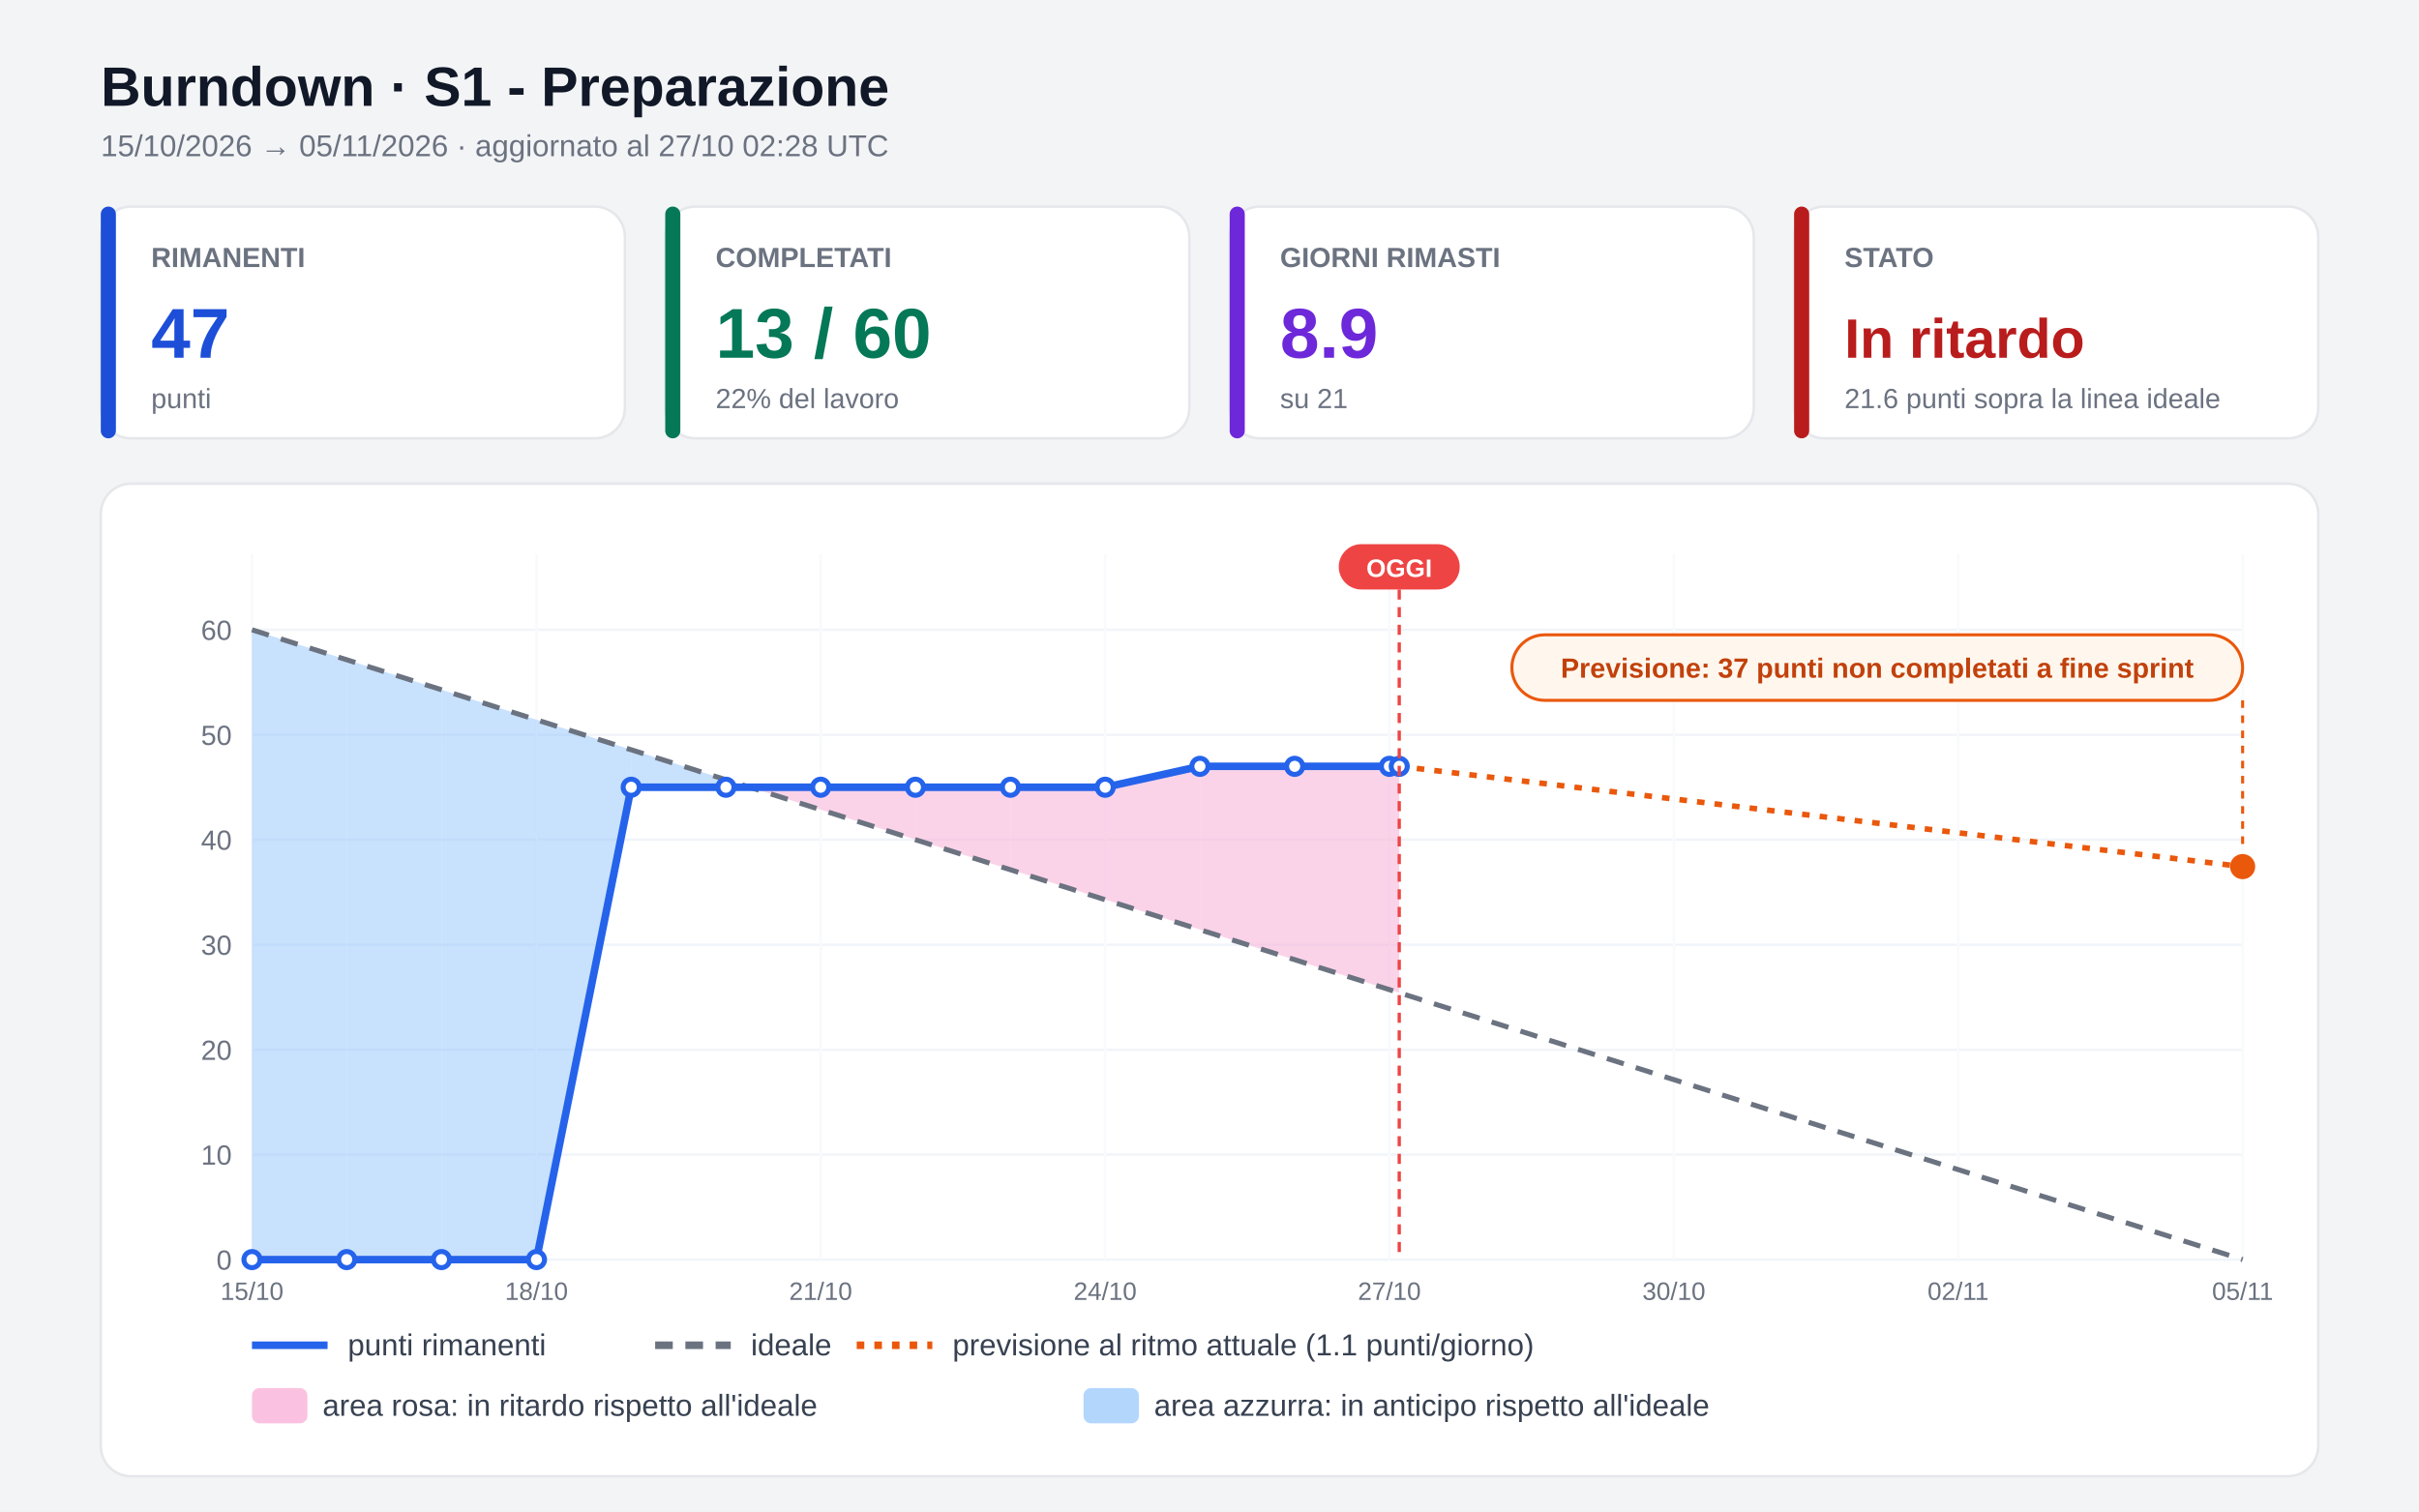
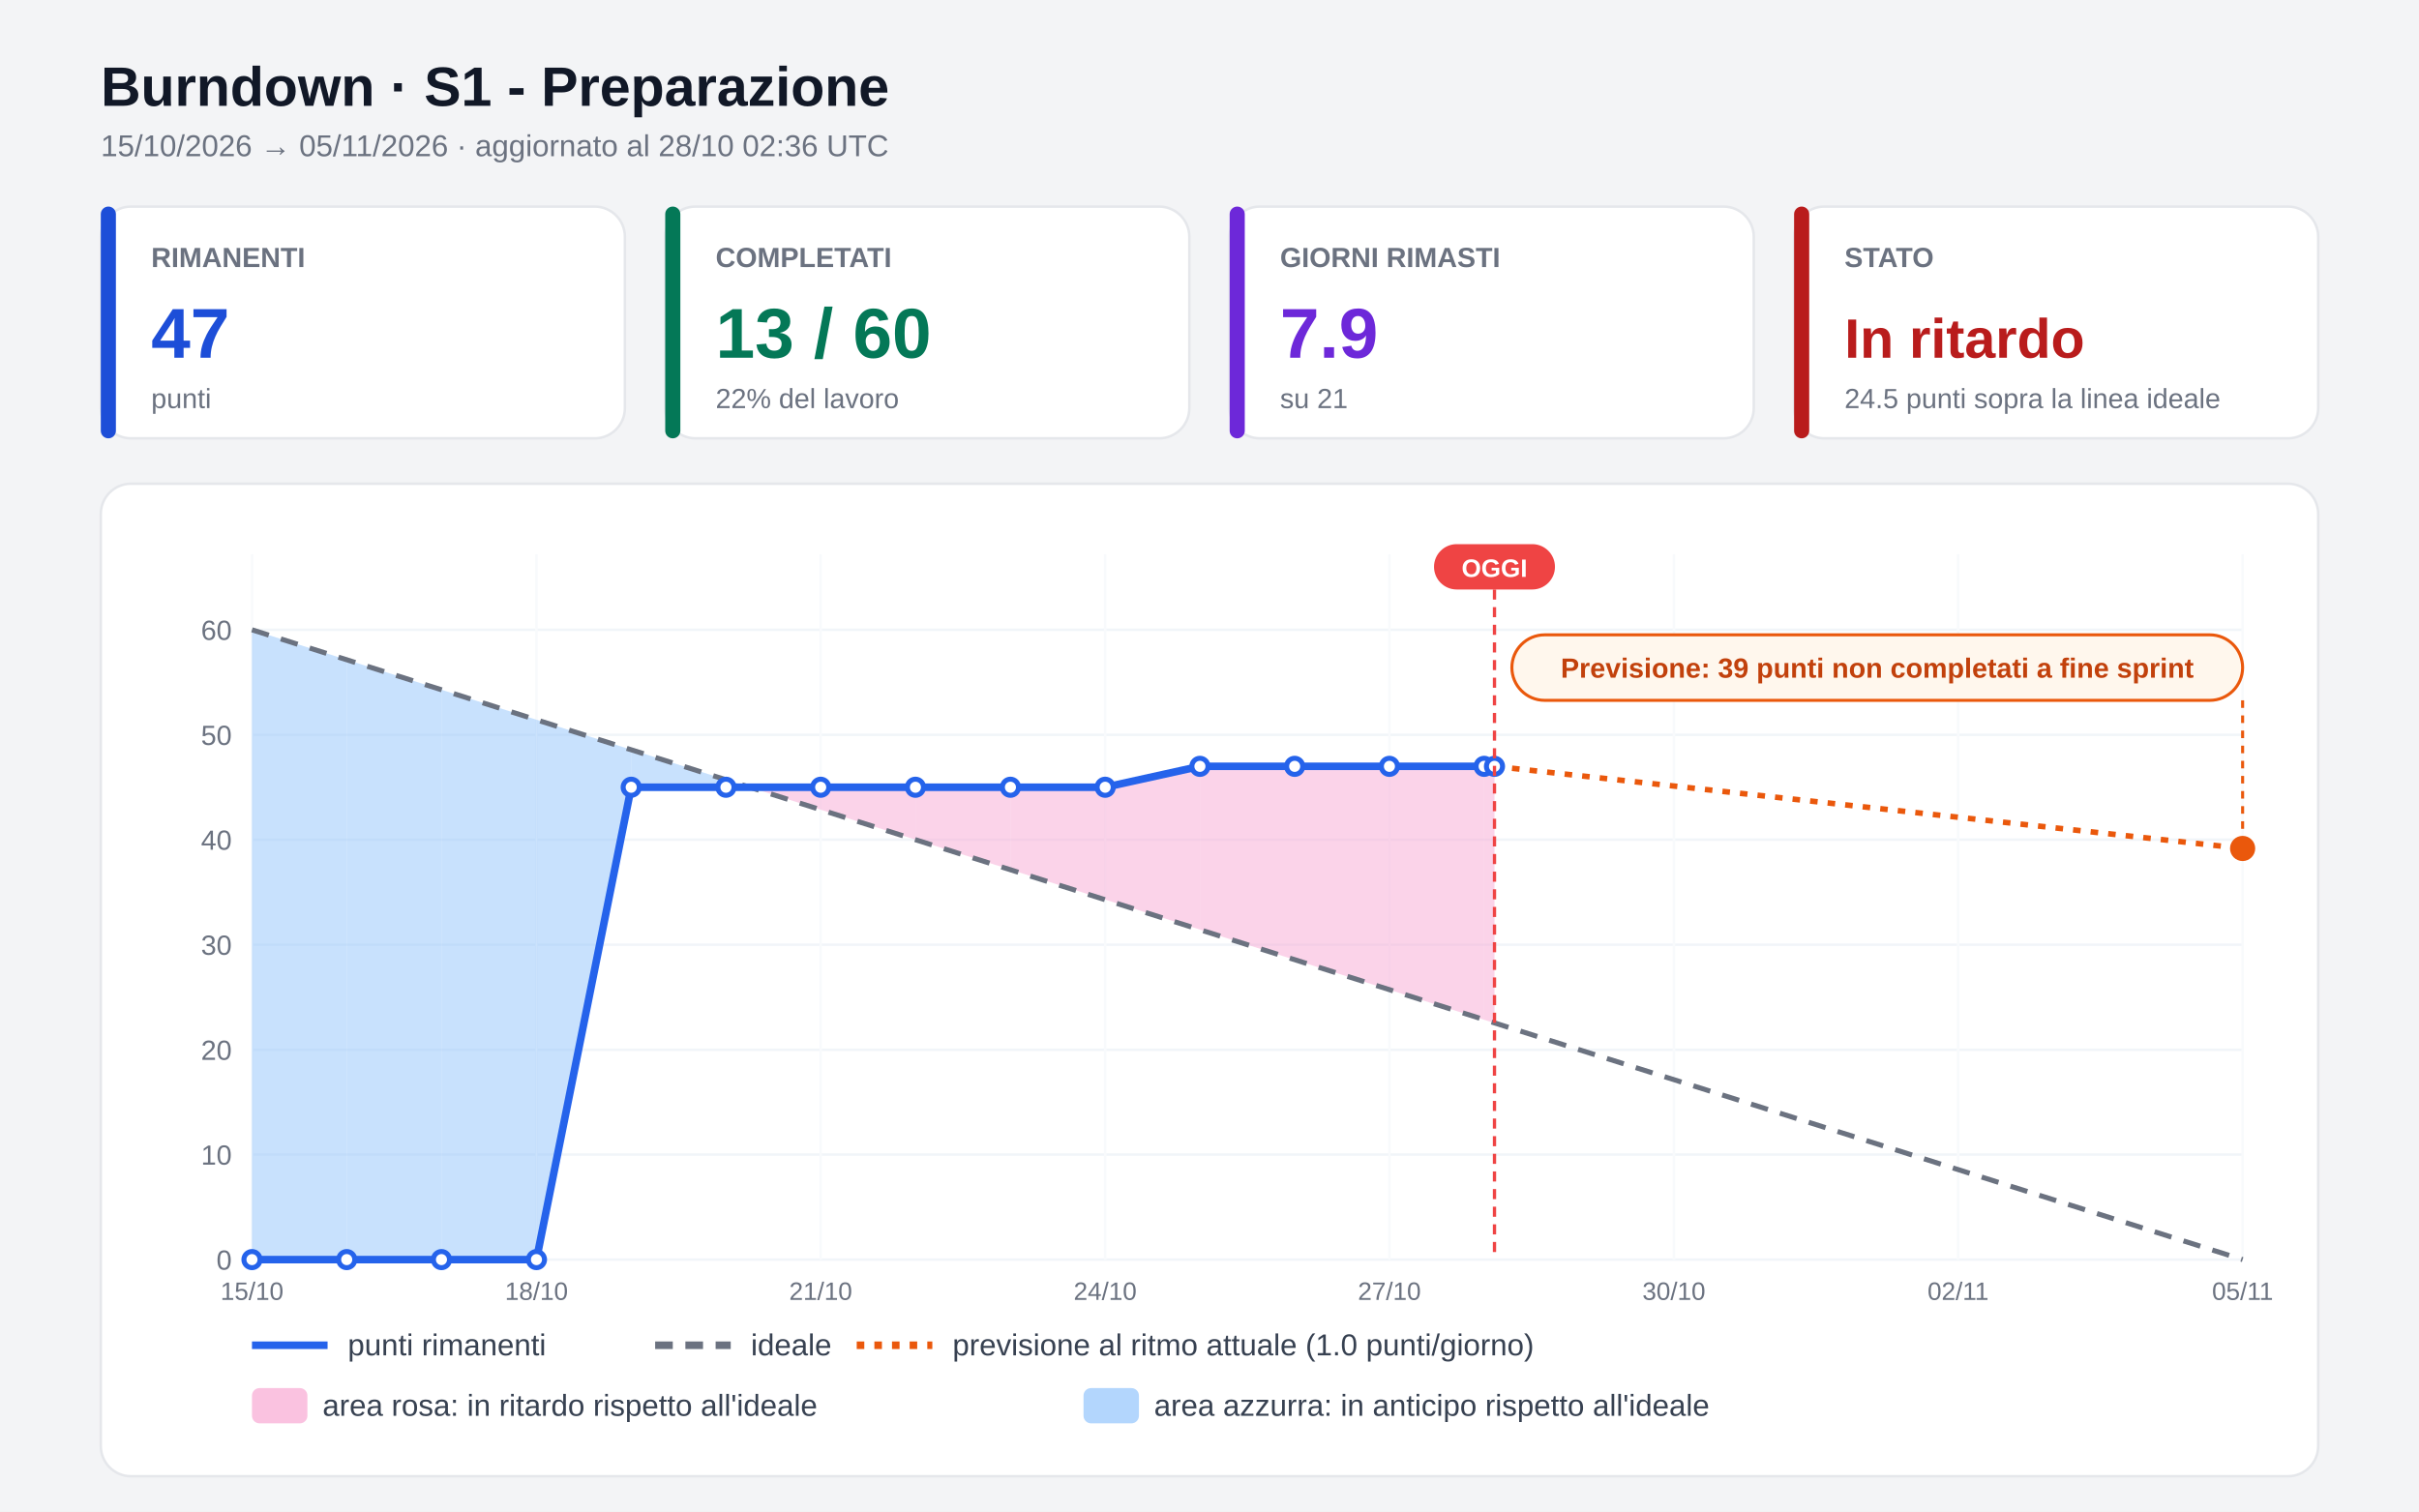
<svg xmlns="http://www.w3.org/2000/svg" viewBox="0 0 960 600" width="960" height="600" font-family="Arial">
  <rect width="960" height="600" fill="#f3f4f6" />
  <text x="40.0" y="42.0" font-size="22" text-anchor="start" fill="#111827" font-weight="bold">Burndown · S1 - Preparazione</text>
-   <text x="40.0" y="62.0" font-size="12" text-anchor="start" fill="#6b7280" font-weight="normal">15/10/2026 → 05/11/2026 · aggiornato al 27/10 02:28 UTC</text>
+   <text x="40.0" y="62.0" font-size="12" text-anchor="start" fill="#6b7280" font-weight="normal">15/10/2026 → 05/11/2026 · aggiornato al 28/10 02:36 UTC</text>
  <rect x="40.0" y="82.0" width="208.0" height="92.0" rx="12" fill="#ffffff" fill-opacity="1.0" stroke="#e5e7eb" stroke-width="1" />
  <rect x="40.0" y="82.0" width="6.0" height="92.0" rx="3" fill="#1d4ed8" fill-opacity="1.0" stroke="none" stroke-width="1" />
  <text x="60.0" y="106.0" font-size="11" text-anchor="start" fill="#6b7280" font-weight="bold">RIMANENTI</text>
  <text x="60.0" y="142.0" font-size="28" text-anchor="start" fill="#1d4ed8" font-weight="bold">47</text>
  <text x="60.0" y="162.0" font-size="11" text-anchor="start" fill="#6b7280" font-weight="normal">punti</text>
  <rect x="264.0" y="82.0" width="208.0" height="92.0" rx="12" fill="#ffffff" fill-opacity="1.0" stroke="#e5e7eb" stroke-width="1" />
  <rect x="264.0" y="82.0" width="6.0" height="92.0" rx="3" fill="#047857" fill-opacity="1.0" stroke="none" stroke-width="1" />
  <text x="284.0" y="106.0" font-size="11" text-anchor="start" fill="#6b7280" font-weight="bold">COMPLETATI</text>
  <text x="284.0" y="142.0" font-size="28" text-anchor="start" fill="#047857" font-weight="bold">13 / 60</text>
  <text x="284.0" y="162.0" font-size="11" text-anchor="start" fill="#6b7280" font-weight="normal">22% del lavoro</text>
  <rect x="488.0" y="82.0" width="208.0" height="92.0" rx="12" fill="#ffffff" fill-opacity="1.0" stroke="#e5e7eb" stroke-width="1" />
  <rect x="488.0" y="82.0" width="6.0" height="92.0" rx="3" fill="#6d28d9" fill-opacity="1.0" stroke="none" stroke-width="1" />
  <text x="508.0" y="106.0" font-size="11" text-anchor="start" fill="#6b7280" font-weight="bold">GIORNI RIMASTI</text>
-   <text x="508.0" y="142.0" font-size="28" text-anchor="start" fill="#6d28d9" font-weight="bold">8.9</text>
+   <text x="508.0" y="142.0" font-size="28" text-anchor="start" fill="#6d28d9" font-weight="bold">7.9</text>
  <text x="508.0" y="162.0" font-size="11" text-anchor="start" fill="#6b7280" font-weight="normal">su 21</text>
  <rect x="712.0" y="82.0" width="208.0" height="92.0" rx="12" fill="#ffffff" fill-opacity="1.0" stroke="#e5e7eb" stroke-width="1" />
  <rect x="712.0" y="82.0" width="6.0" height="92.0" rx="3" fill="#b91c1c" fill-opacity="1.0" stroke="none" stroke-width="1" />
  <text x="732.0" y="106.0" font-size="11" text-anchor="start" fill="#6b7280" font-weight="bold">STATO</text>
  <text x="732.0" y="142.0" font-size="22" text-anchor="start" fill="#b91c1c" font-weight="bold">In ritardo</text>
-   <text x="732.0" y="162.0" font-size="11" text-anchor="start" fill="#6b7280" font-weight="normal">21.6 punti sopra la linea ideale</text>
+   <text x="732.0" y="162.0" font-size="11" text-anchor="start" fill="#6b7280" font-weight="normal">24.5 punti sopra la linea ideale</text>
  <rect x="40.0" y="192.0" width="880.0" height="394.0" rx="12" fill="#ffffff" fill-opacity="1.0" stroke="#e5e7eb" stroke-width="1" />
  <line x1="100.0" y1="500.0" x2="890.0" y2="500.0" stroke="#f1f5f9" stroke-width="1" />
  <text x="92.0" y="504.0" font-size="11" text-anchor="end" fill="#6b7280" font-weight="normal">0</text>
  <line x1="100.0" y1="458.3" x2="890.0" y2="458.3" stroke="#f1f5f9" stroke-width="1" />
  <text x="92.0" y="462.3" font-size="11" text-anchor="end" fill="#6b7280" font-weight="normal">10</text>
  <line x1="100.0" y1="416.7" x2="890.0" y2="416.7" stroke="#f1f5f9" stroke-width="1" />
  <text x="92.0" y="420.7" font-size="11" text-anchor="end" fill="#6b7280" font-weight="normal">20</text>
  <line x1="100.0" y1="375.0" x2="890.0" y2="375.0" stroke="#f1f5f9" stroke-width="1" />
  <text x="92.0" y="379.0" font-size="11" text-anchor="end" fill="#6b7280" font-weight="normal">30</text>
  <line x1="100.0" y1="333.3" x2="890.0" y2="333.3" stroke="#f1f5f9" stroke-width="1" />
  <text x="92.0" y="337.3" font-size="11" text-anchor="end" fill="#6b7280" font-weight="normal">40</text>
  <line x1="100.0" y1="291.7" x2="890.0" y2="291.7" stroke="#f1f5f9" stroke-width="1" />
  <text x="92.0" y="295.7" font-size="11" text-anchor="end" fill="#6b7280" font-weight="normal">50</text>
  <line x1="100.0" y1="250.0" x2="890.0" y2="250.0" stroke="#f1f5f9" stroke-width="1" />
  <text x="92.0" y="254.0" font-size="11" text-anchor="end" fill="#6b7280" font-weight="normal">60</text>
  <line x1="100.0" y1="220.0" x2="100.0" y2="500.0" stroke="#f8fafc" stroke-width="1" />
  <text x="100.0" y="516.0" font-size="10" text-anchor="middle" fill="#6b7280" font-weight="normal">15/10</text>
  <line x1="212.9" y1="220.0" x2="212.9" y2="500.0" stroke="#f8fafc" stroke-width="1" />
  <text x="212.9" y="516.0" font-size="10" text-anchor="middle" fill="#6b7280" font-weight="normal">18/10</text>
  <line x1="325.7" y1="220.0" x2="325.7" y2="500.0" stroke="#f8fafc" stroke-width="1" />
  <text x="325.7" y="516.0" font-size="10" text-anchor="middle" fill="#6b7280" font-weight="normal">21/10</text>
  <line x1="438.6" y1="220.0" x2="438.6" y2="500.0" stroke="#f8fafc" stroke-width="1" />
  <text x="438.6" y="516.0" font-size="10" text-anchor="middle" fill="#6b7280" font-weight="normal">24/10</text>
  <line x1="551.4" y1="220.0" x2="551.4" y2="500.0" stroke="#f8fafc" stroke-width="1" />
  <text x="551.4" y="516.0" font-size="10" text-anchor="middle" fill="#6b7280" font-weight="normal">27/10</text>
  <line x1="664.3" y1="220.0" x2="664.3" y2="500.0" stroke="#f8fafc" stroke-width="1" />
  <text x="664.3" y="516.0" font-size="10" text-anchor="middle" fill="#6b7280" font-weight="normal">30/10</text>
  <line x1="777.1" y1="220.0" x2="777.1" y2="500.0" stroke="#f8fafc" stroke-width="1" />
  <text x="777.1" y="516.0" font-size="10" text-anchor="middle" fill="#6b7280" font-weight="normal">02/11</text>
  <line x1="890.0" y1="220.0" x2="890.0" y2="500.0" stroke="#f8fafc" stroke-width="1" />
  <text x="890.0" y="516.0" font-size="10" text-anchor="middle" fill="#6b7280" font-weight="normal">05/11</text>
  <polygon points="100.0,500.0 137.6,500.0 137.6,261.9 100.0,250.0" fill="#93c5fd" fill-opacity="0.5" stroke="none" stroke-width="1.5" stroke-linejoin="round" />
  <polygon points="137.6,500.0 175.2,500.0 175.2,273.8 137.6,261.9" fill="#93c5fd" fill-opacity="0.5" stroke="none" stroke-width="1.5" stroke-linejoin="round" />
  <polygon points="175.2,500.0 212.9,500.0 212.9,285.7 175.2,273.8" fill="#93c5fd" fill-opacity="0.5" stroke="none" stroke-width="1.5" stroke-linejoin="round" />
  <polygon points="212.9,500.0 250.5,312.5 250.5,297.6 212.9,285.7" fill="#93c5fd" fill-opacity="0.5" stroke="none" stroke-width="1.5" stroke-linejoin="round" />
  <polygon points="250.5,312.5 288.1,312.5 288.1,309.5 250.5,297.6" fill="#93c5fd" fill-opacity="0.5" stroke="none" stroke-width="1.5" stroke-linejoin="round" />
  <polygon points="288.1,312.5 297.5,312.5 288.1,309.5" fill="#93c5fd" fill-opacity="0.5" stroke="none" stroke-width="1.5" stroke-linejoin="round" />
  <polygon points="297.5,312.5 325.7,312.5 325.7,321.4" fill="#f9a8d4" fill-opacity="0.5" stroke="none" stroke-width="1.5" stroke-linejoin="round" />
  <polygon points="325.7,312.5 363.3,312.5 363.3,333.3 325.7,321.4" fill="#f9a8d4" fill-opacity="0.5" stroke="none" stroke-width="1.5" stroke-linejoin="round" />
  <polygon points="363.3,312.5 401.0,312.5 401.0,345.2 363.3,333.3" fill="#f9a8d4" fill-opacity="0.5" stroke="none" stroke-width="1.5" stroke-linejoin="round" />
  <polygon points="401.0,312.5 438.6,312.5 438.6,357.1 401.0,345.2" fill="#f9a8d4" fill-opacity="0.5" stroke="none" stroke-width="1.5" stroke-linejoin="round" />
  <polygon points="438.6,312.5 476.2,304.2 476.2,369.0 438.6,357.1" fill="#f9a8d4" fill-opacity="0.5" stroke="none" stroke-width="1.5" stroke-linejoin="round" />
  <polygon points="476.2,304.2 513.8,304.2 513.8,381.0 476.2,369.0" fill="#f9a8d4" fill-opacity="0.5" stroke="none" stroke-width="1.5" stroke-linejoin="round" />
  <polygon points="513.8,304.2 551.4,304.2 551.4,392.9 513.8,381.0" fill="#f9a8d4" fill-opacity="0.5" stroke="none" stroke-width="1.5" stroke-linejoin="round" />
-   <polygon points="551.4,304.2 555.3,304.2 555.3,394.1 551.4,392.9" fill="#f9a8d4" fill-opacity="0.5" stroke="none" stroke-width="1.5" stroke-linejoin="round" />
+   <polygon points="551.4,304.2 589.0,304.2 589.0,404.8 551.4,392.9" fill="#f9a8d4" fill-opacity="0.5" stroke="none" stroke-width="1.5" stroke-linejoin="round" />
+   <polygon points="589.0,304.2 593.1,304.2 593.1,406.1 589.0,404.8" fill="#f9a8d4" fill-opacity="0.5" stroke="none" stroke-width="1.5" stroke-linejoin="round" />
  <polyline points="100.0,250.0 890.0,500.0" fill="none" fill-opacity="1.0" stroke="#6b7280" stroke-width="2" stroke-linejoin="round" stroke-dasharray="7 5" />
-   <polyline points="555.3,304.2 890.0,344.0" fill="none" fill-opacity="1.0" stroke="#ea580c" stroke-width="2.2" stroke-linejoin="round" stroke-dasharray="3 4" />
-   <polyline points="100.0,500.0 137.6,500.0 175.2,500.0 212.9,500.0 250.5,312.5 288.1,312.5 325.7,312.5 363.3,312.5 401.0,312.5 438.6,312.5 476.2,304.2 513.8,304.2 551.4,304.2 555.3,304.2" fill="none" fill-opacity="1.0" stroke="#2563eb" stroke-width="3" stroke-linejoin="round" />
+   <polyline points="593.1,304.2 890.0,336.8" fill="none" fill-opacity="1.0" stroke="#ea580c" stroke-width="2.2" stroke-linejoin="round" stroke-dasharray="3 4" />
+   <polyline points="100.0,500.0 137.6,500.0 175.2,500.0 212.9,500.0 250.5,312.5 288.1,312.5 325.7,312.5 363.3,312.5 401.0,312.5 438.6,312.5 476.2,304.2 513.8,304.2 551.4,304.2 589.0,304.2 593.1,304.2" fill="none" fill-opacity="1.0" stroke="#2563eb" stroke-width="3" stroke-linejoin="round" />
  <circle cx="100.0" cy="500.0" r="3.2" fill="#ffffff" stroke="#2563eb" stroke-width="2" />
  <circle cx="137.6" cy="500.0" r="3.2" fill="#ffffff" stroke="#2563eb" stroke-width="2" />
  <circle cx="175.2" cy="500.0" r="3.2" fill="#ffffff" stroke="#2563eb" stroke-width="2" />
  <circle cx="212.9" cy="500.0" r="3.2" fill="#ffffff" stroke="#2563eb" stroke-width="2" />
  <circle cx="250.5" cy="312.5" r="3.2" fill="#ffffff" stroke="#2563eb" stroke-width="2" />
  <circle cx="288.1" cy="312.5" r="3.2" fill="#ffffff" stroke="#2563eb" stroke-width="2" />
  <circle cx="325.7" cy="312.5" r="3.2" fill="#ffffff" stroke="#2563eb" stroke-width="2" />
  <circle cx="363.3" cy="312.5" r="3.2" fill="#ffffff" stroke="#2563eb" stroke-width="2" />
  <circle cx="401.0" cy="312.5" r="3.2" fill="#ffffff" stroke="#2563eb" stroke-width="2" />
  <circle cx="438.6" cy="312.5" r="3.2" fill="#ffffff" stroke="#2563eb" stroke-width="2" />
  <circle cx="476.2" cy="304.2" r="3.2" fill="#ffffff" stroke="#2563eb" stroke-width="2" />
  <circle cx="513.8" cy="304.2" r="3.2" fill="#ffffff" stroke="#2563eb" stroke-width="2" />
  <circle cx="551.4" cy="304.2" r="3.2" fill="#ffffff" stroke="#2563eb" stroke-width="2" />
-   <circle cx="555.3" cy="304.2" r="3.2" fill="#ffffff" stroke="#2563eb" stroke-width="2" />
-   <line x1="555.3" y1="220.0" x2="555.3" y2="500.0" stroke="#ef4444" stroke-width="1.3" stroke-dasharray="4 3" />
-   <rect x="531.3" y="216.0" width="48.0" height="18.0" rx="9" fill="#ef4444" fill-opacity="1.0" stroke="none" stroke-width="1" />
-   <text x="555.3" y="229.0" font-size="10" text-anchor="middle" fill="#ffffff" font-weight="bold">OGGI</text>
-   <circle cx="890.0" cy="344.0" r="5" fill="#ea580c" />
-   <line x1="890.0" y1="278.0" x2="890.0" y2="338.0" stroke="#ea580c" stroke-width="1.2" stroke-dasharray="3 3" />
+   <circle cx="589.0" cy="304.2" r="3.2" fill="#ffffff" stroke="#2563eb" stroke-width="2" />
+   <circle cx="593.1" cy="304.2" r="3.2" fill="#ffffff" stroke="#2563eb" stroke-width="2" />
+   <line x1="593.1" y1="220.0" x2="593.1" y2="500.0" stroke="#ef4444" stroke-width="1.3" stroke-dasharray="4 3" />
+   <rect x="569.1" y="216.0" width="48.0" height="18.0" rx="9" fill="#ef4444" fill-opacity="1.0" stroke="none" stroke-width="1" />
+   <text x="593.1" y="229.0" font-size="10" text-anchor="middle" fill="#ffffff" font-weight="bold">OGGI</text>
+   <circle cx="890.0" cy="336.8" r="5" fill="#ea580c" />
+   <line x1="890.0" y1="278.0" x2="890.0" y2="330.8" stroke="#ea580c" stroke-width="1.2" stroke-dasharray="3 3" />
  <rect x="600.0" y="252.0" width="290.0" height="26.0" rx="13" fill="#fff7ed" fill-opacity="1.0" stroke="#ea580c" stroke-width="1.2" />
-   <text x="745.0" y="269.0" font-size="11" text-anchor="middle" fill="#c2410c" font-weight="bold">Previsione: 37 punti non completati a fine sprint</text>
+   <text x="745.0" y="269.0" font-size="11" text-anchor="middle" fill="#c2410c" font-weight="bold">Previsione: 39 punti non completati a fine sprint</text>
  <line x1="100.0" y1="534.0" x2="130.0" y2="534.0" stroke="#2563eb" stroke-width="3" />
  <text x="138.0" y="538.0" font-size="12" text-anchor="start" fill="#374151" font-weight="normal">punti rimanenti</text>
  <line x1="260.0" y1="534.0" x2="290.0" y2="534.0" stroke="#6b7280" stroke-width="3" stroke-dasharray="7 5" />
  <text x="298.0" y="538.0" font-size="12" text-anchor="start" fill="#374151" font-weight="normal">ideale</text>
  <line x1="340.0" y1="534.0" x2="370.0" y2="534.0" stroke="#ea580c" stroke-width="3" stroke-dasharray="3 4" />
-   <text x="378.0" y="538.0" font-size="12" text-anchor="start" fill="#374151" font-weight="normal">previsione al ritmo attuale (1.1 punti/giorno)</text>
+   <text x="378.0" y="538.0" font-size="12" text-anchor="start" fill="#374151" font-weight="normal">previsione al ritmo attuale (1.0 punti/giorno)</text>
  <rect x="100.0" y="551.0" width="22.0" height="14.0" rx="3" fill="#f9a8d4" fill-opacity="0.7" stroke="none" stroke-width="1" />
  <text x="128.0" y="562.0" font-size="12" text-anchor="start" fill="#374151" font-weight="normal">area rosa: in ritardo rispetto all'ideale</text>
  <rect x="430.0" y="551.0" width="22.0" height="14.0" rx="3" fill="#93c5fd" fill-opacity="0.7" stroke="none" stroke-width="1" />
  <text x="458.0" y="562.0" font-size="12" text-anchor="start" fill="#374151" font-weight="normal">area azzurra: in anticipo rispetto all'ideale</text>
</svg>
